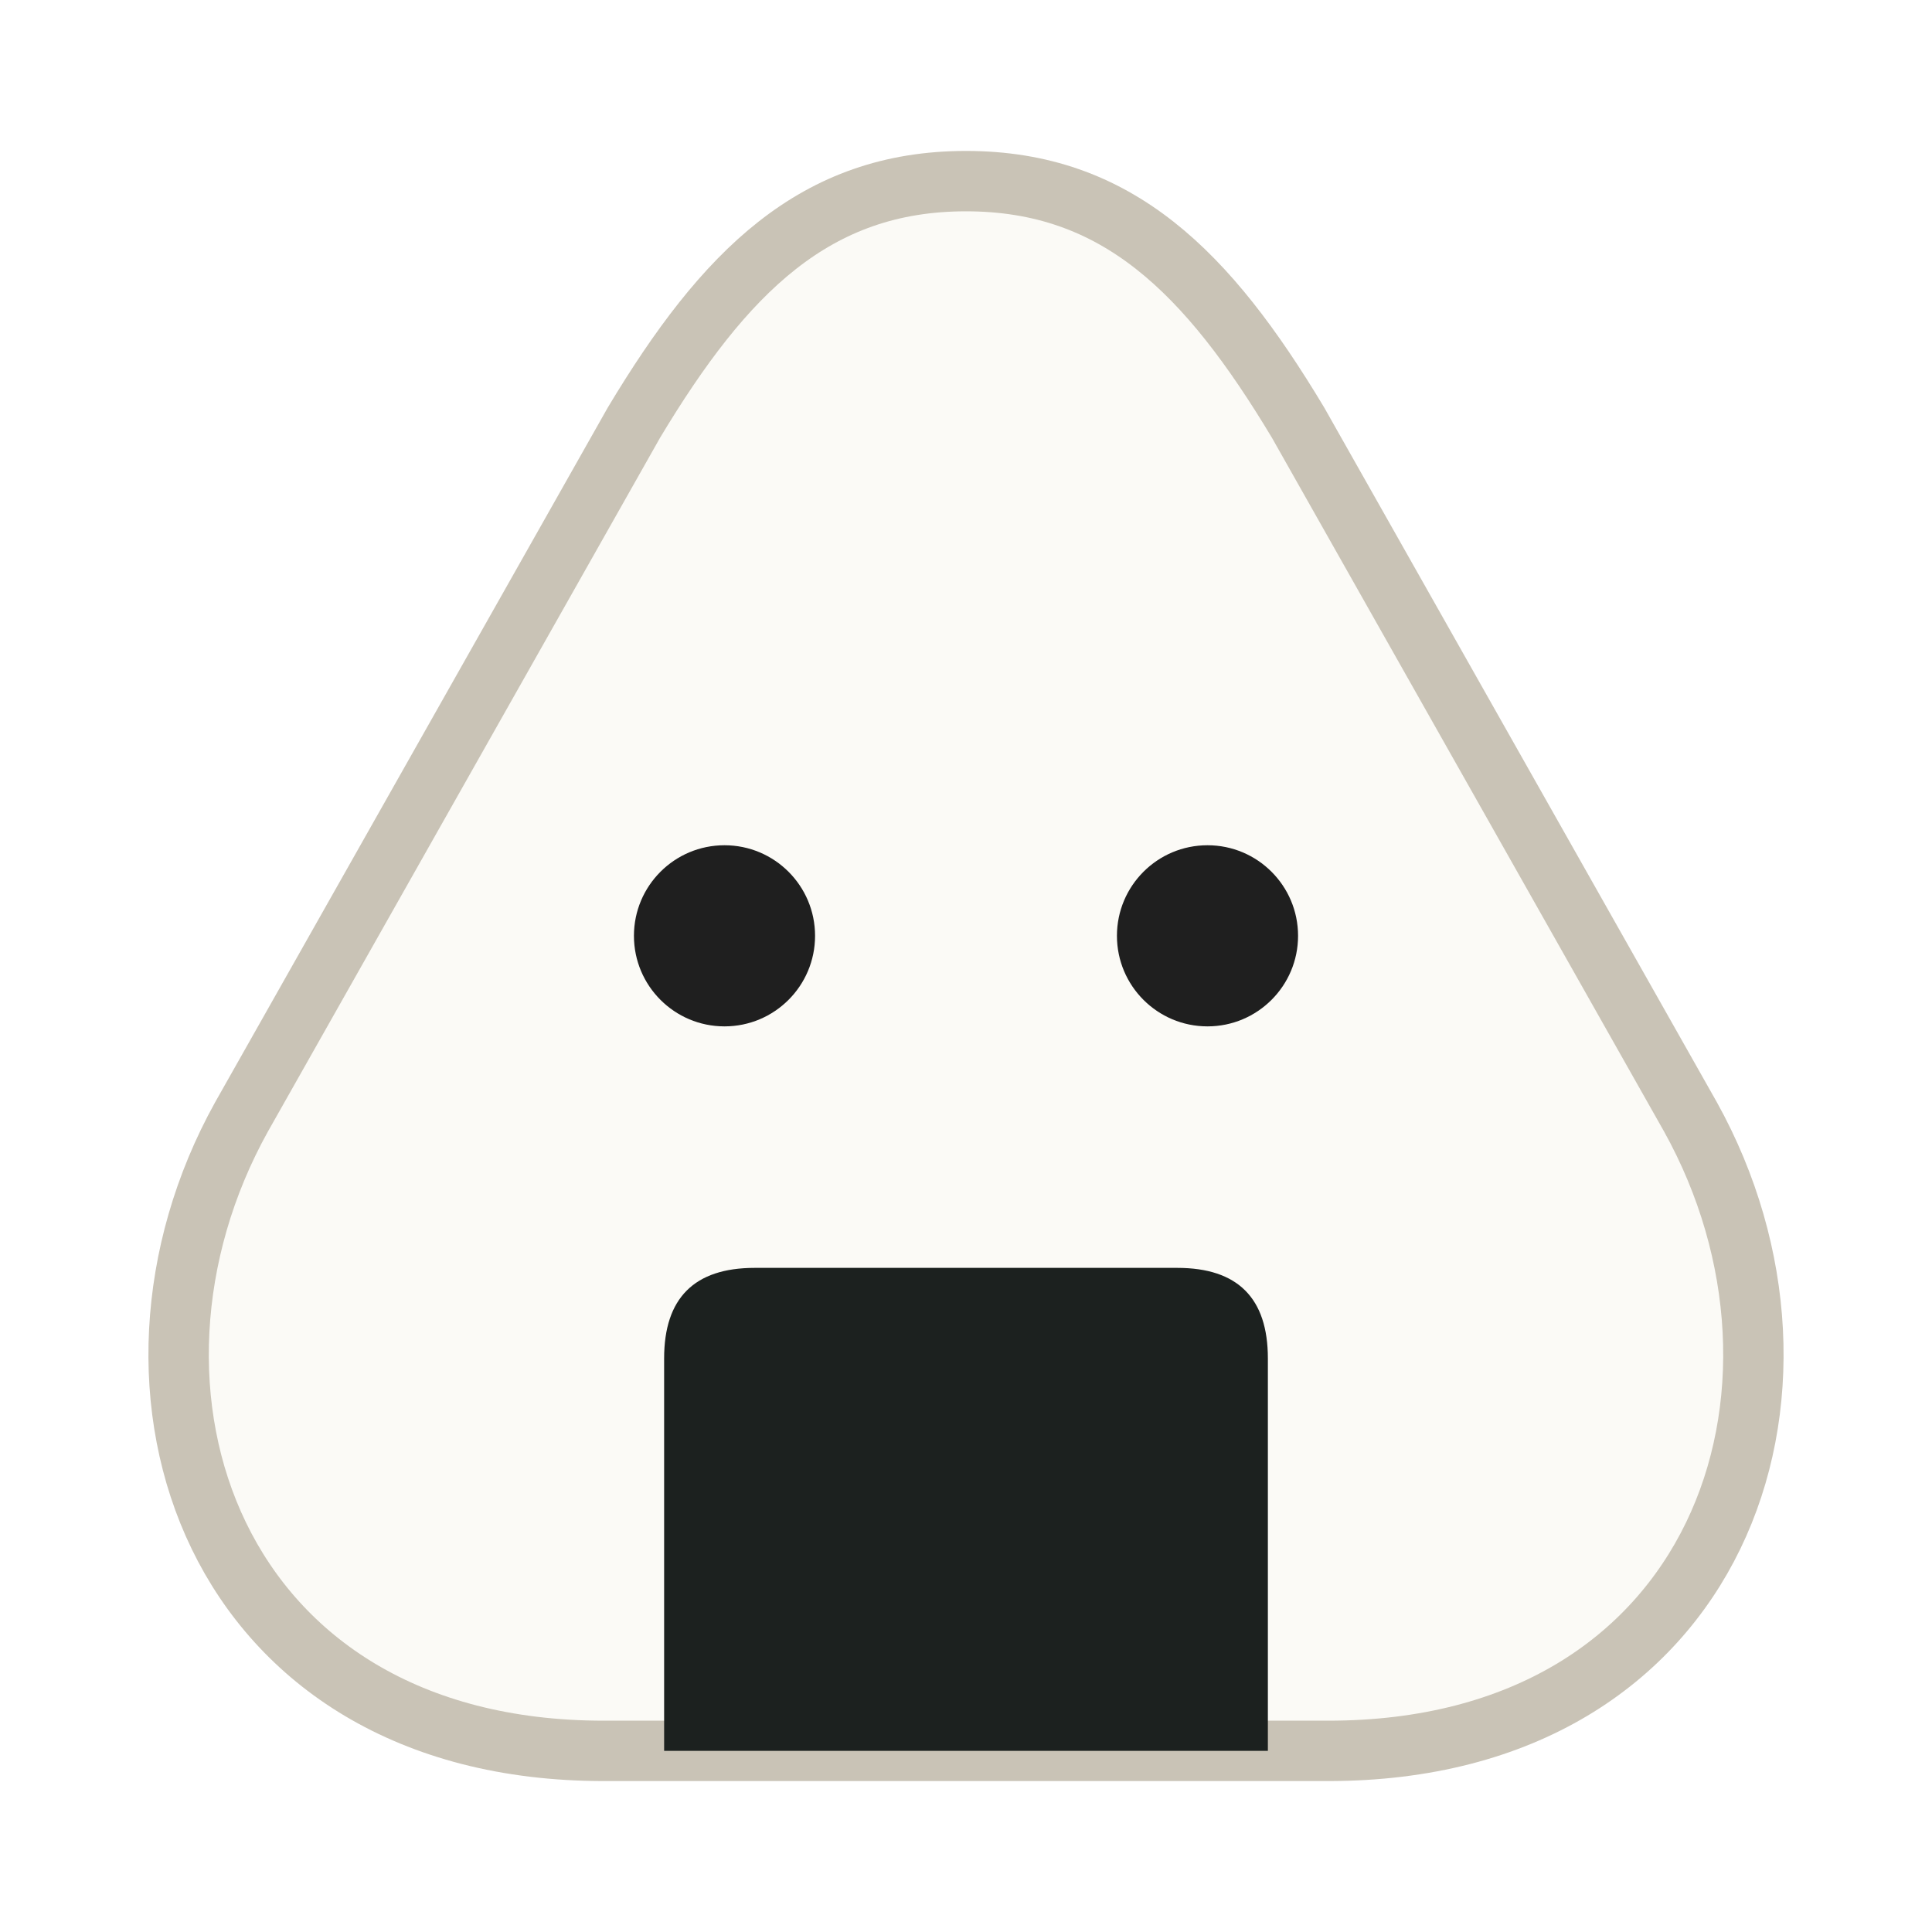
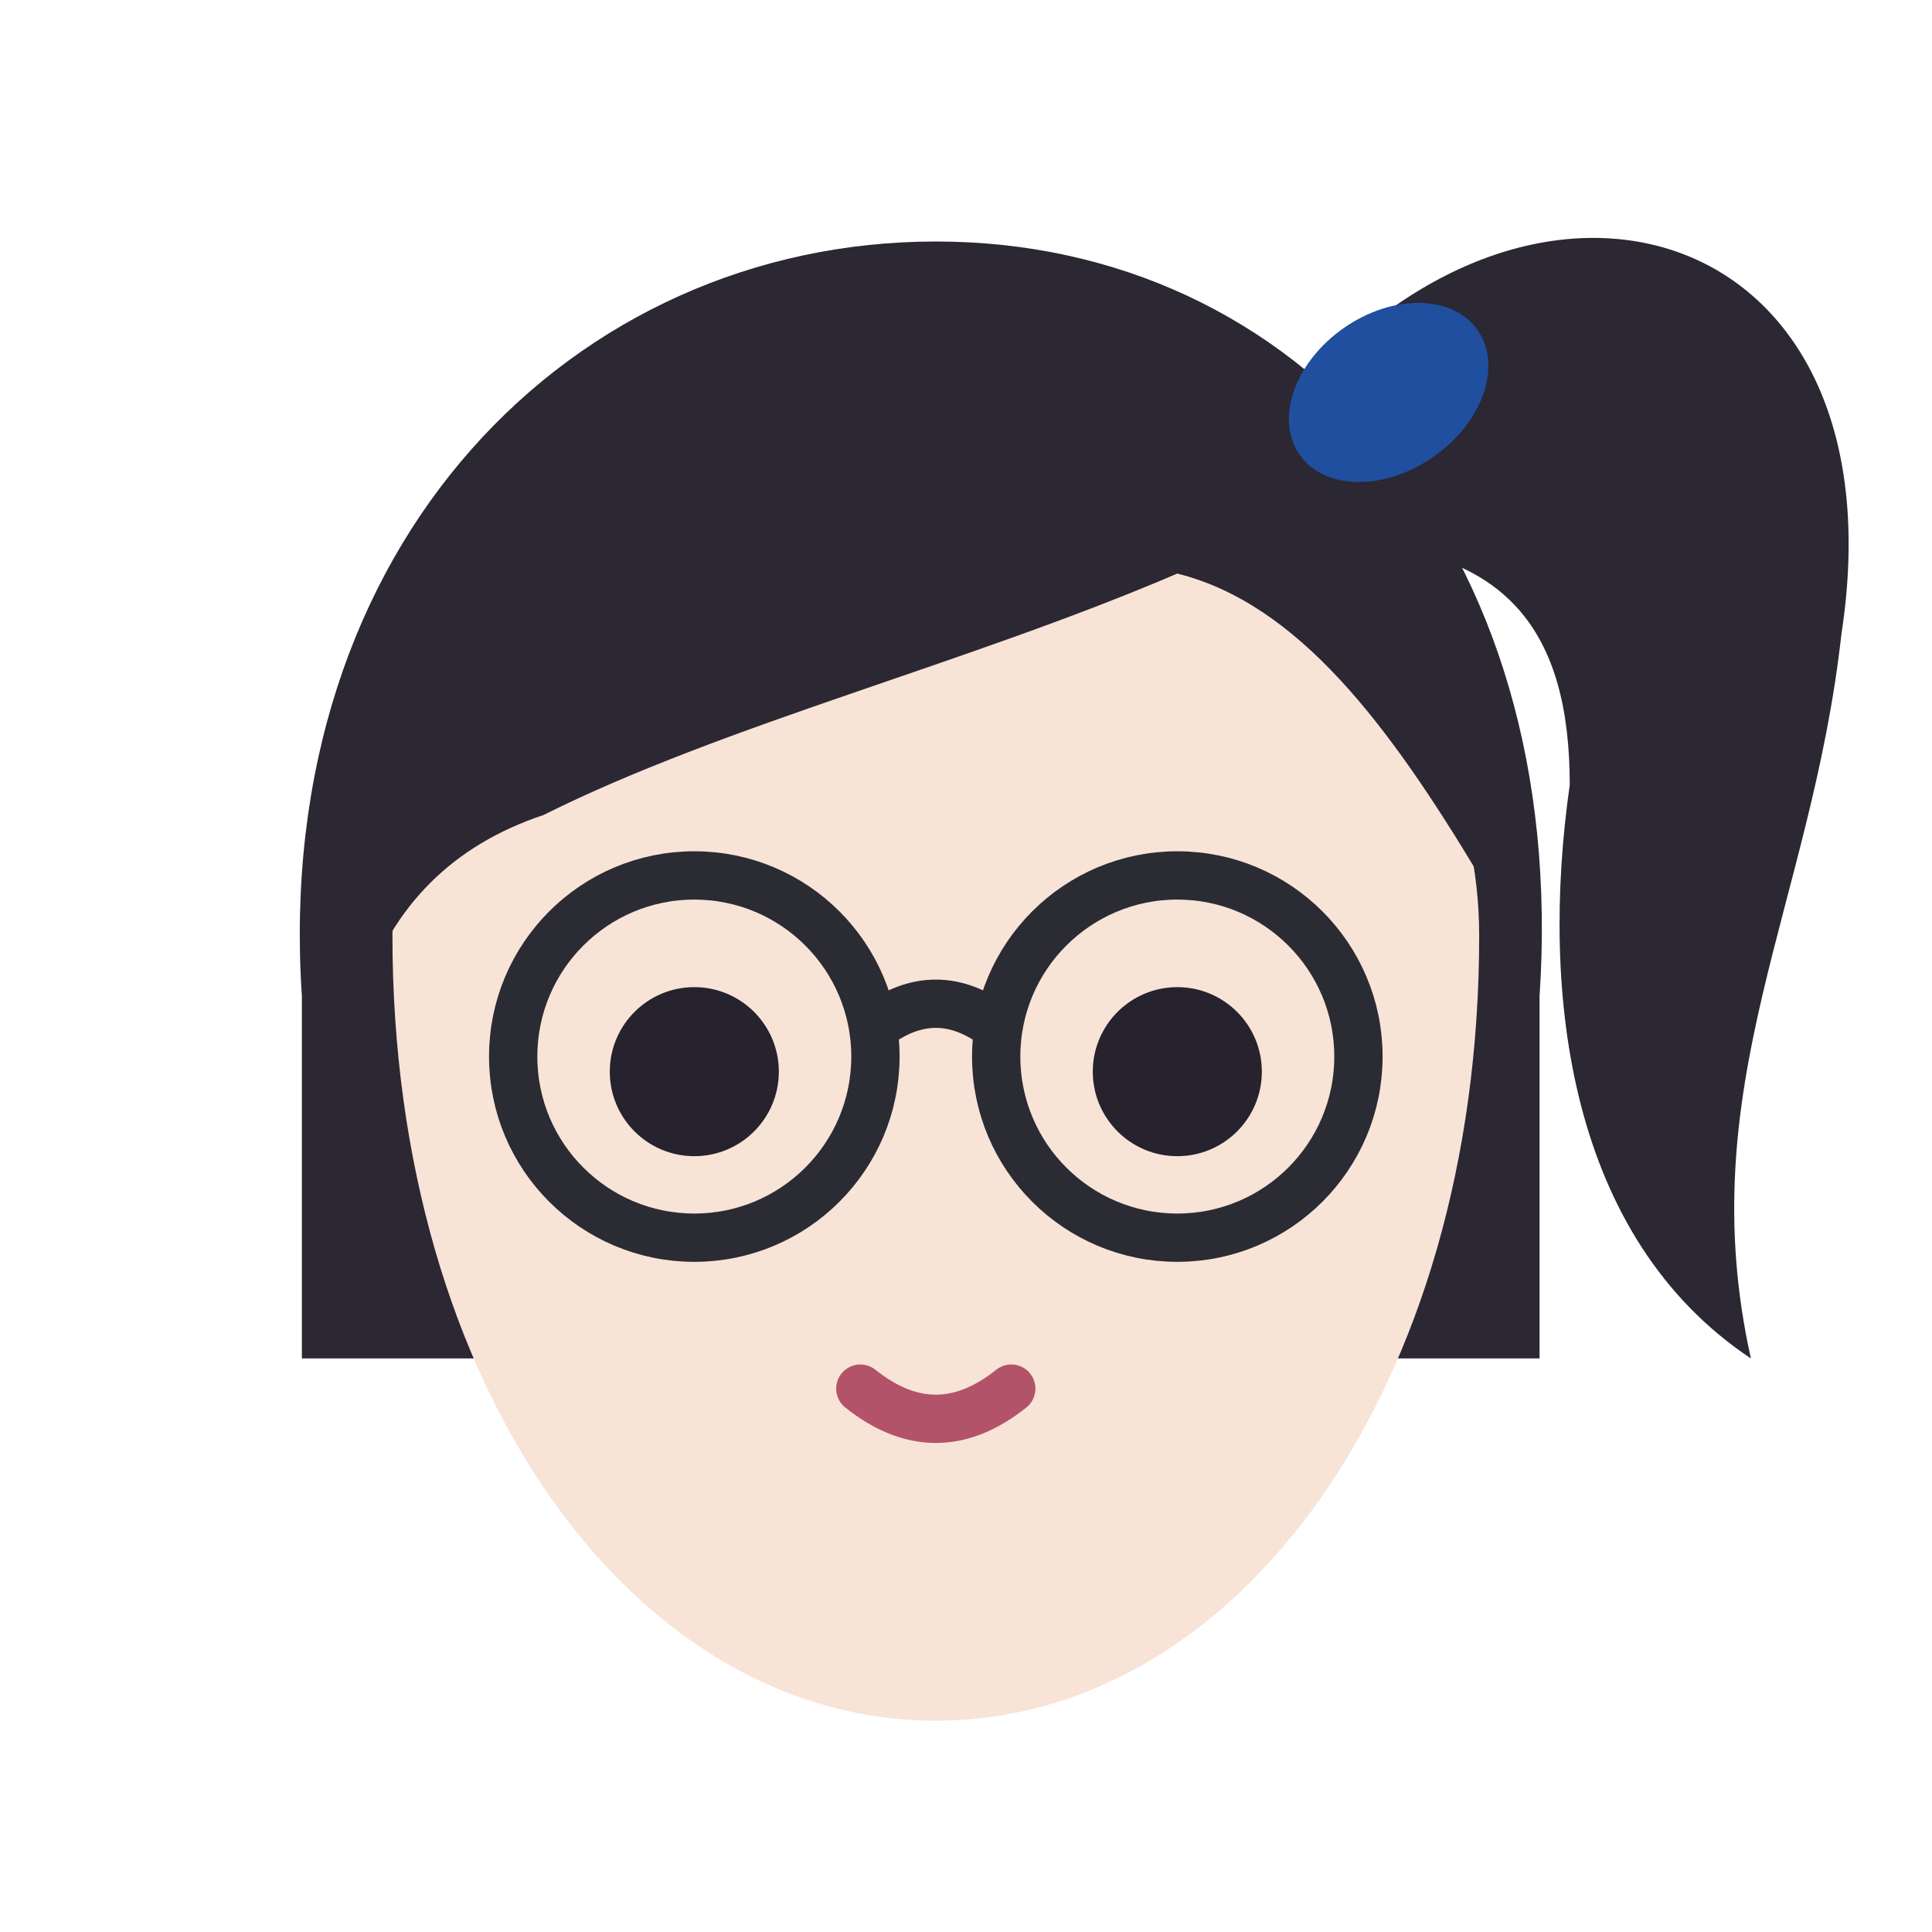
<svg xmlns="http://www.w3.org/2000/svg" viewBox="0 0 64 64">
-   <path d="M32 6c5 0 8 3 11 8l13 23c5 9 1 21-12 21H20C7 58 3 46 8 37l13-23c3-5 6-8 11-8Z" fill="#fbfaf6" stroke="#c9c3b6" stroke-width="2" />
-   <path d="M22 58V45q0-3 3-3h14q3 0 3 3v13Z" fill="#1c211f" />
-   <circle cx="24" cy="31" r="3" fill="#1f1f1f" />
-   <circle cx="40" cy="31" r="3" fill="#1f1f1f" />
+   <path d="M44 12c8-8 19-4 17 9-1 9-5 15-3 24-6-4-7-12-6-19 0-5-2-8-8-8Z" fill="#2b2733" />
+   <path d="M10 33C9 18 19 8 31 8s21 10 20 25v12H10Z" fill="#2b2733" />
+   <path d="M13 31c0 15 8 26 18 26s18-11 18-26c0-9-8-15-18-15S13 22 13 31Z" fill="#f8e3d7" />
+   <path d="M12 33C10 19 19 11 32 11c11 0 18 7 17 18-3-5-6-9-10-10-7 3-15 5-21 8-3 1-5 3-6 6Z" fill="#2b2733" />
+   <ellipse cx="46" cy="13" rx="3.6" ry="2.6" transform="rotate(-35 46 13)" fill="#1f4f9e" />
+   <g fill="none" stroke="#2b2b33" stroke-width="1.6">
+     <circle cx="23" cy="35" r="6" />
+     <circle cx="39" cy="35" r="6" />
+     <path d="M29 34q2-1.5 4 0" />
+   </g>
+   <circle cx="23" cy="35.5" r="2.8" fill="#26222e" />
+   <circle cx="39" cy="35.5" r="2.8" fill="#26222e" />
+   <path d="M28.5 46q2.5 2 5 0" fill="none" stroke="#b2536a" stroke-width="1.6" stroke-linecap="round" />
</svg>
